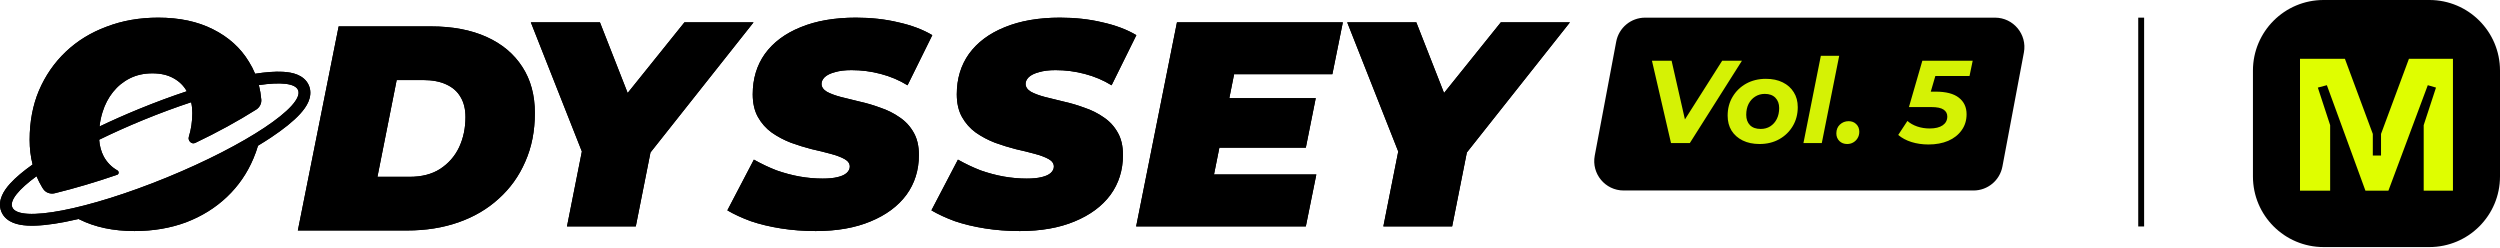
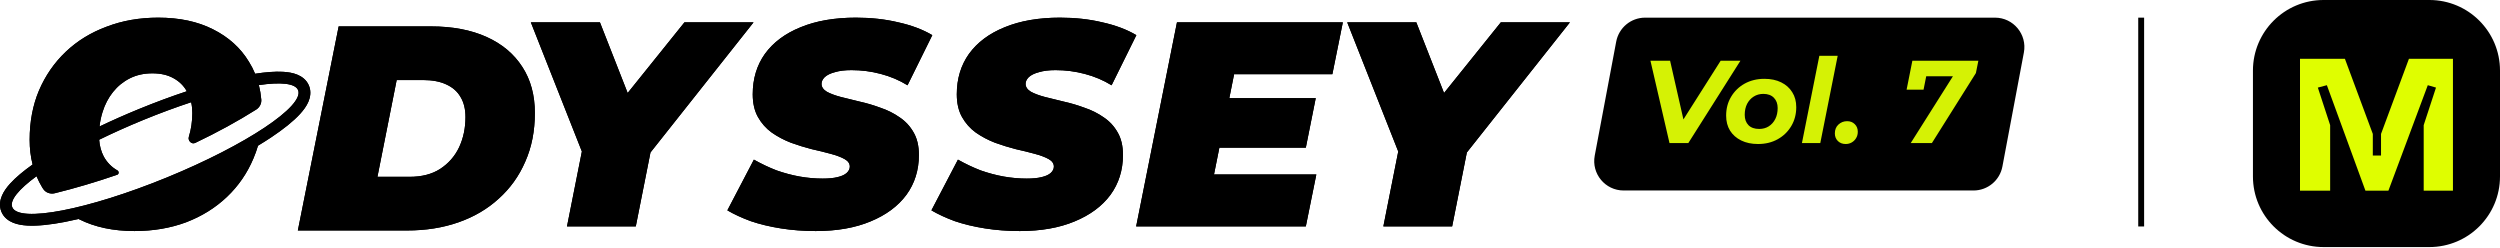
<svg xmlns="http://www.w3.org/2000/svg" width="425" height="42" viewBox="0 0 425 42" fill="none">
  <rect x="383" width="42" height="42" rx="12" fill="black" />
  <path d="M396.126 32.414H391V10H398.636L403.379 22.769V26.437H404.774V22.769L409.517 10H417V32.414H412.028V21.275L414.12 14.89L412.725 14.483L406.03 32.414H402.124L395.568 14.483L394.033 14.89L396.126 21.275V32.414Z" fill="#DFFE00" />
  <path fill-rule="evenodd" clip-rule="evenodd" d="M138.668 39.278C136.619 39.278 134.653 39.13 132.77 38.832C130.887 38.535 129.168 38.122 127.616 37.593C126.096 37.032 124.774 36.42 123.651 35.76L128.161 27.136C129.449 27.863 130.738 28.474 132.026 28.97C133.348 29.432 134.653 29.779 135.942 30.011C137.263 30.242 138.568 30.358 139.857 30.358C140.881 30.358 141.724 30.275 142.385 30.11C143.078 29.945 143.591 29.713 143.921 29.416C144.284 29.085 144.466 28.722 144.466 28.326C144.466 27.797 144.169 27.367 143.574 27.037C142.979 26.706 142.186 26.409 141.195 26.145C140.237 25.881 139.163 25.616 137.974 25.352C136.817 25.055 135.644 24.691 134.455 24.262C133.265 23.799 132.175 23.221 131.184 22.527C130.226 21.833 129.449 20.957 128.855 19.9C128.26 18.843 127.962 17.554 127.962 16.035C127.962 13.391 128.656 11.095 130.044 9.146C131.465 7.196 133.48 5.693 136.09 4.636C138.734 3.545 141.873 3 145.507 3C148.084 3 150.48 3.264 152.693 3.793C154.94 4.289 156.873 5.015 158.492 5.974L154.279 14.498C152.892 13.639 151.372 12.995 149.72 12.565C148.101 12.136 146.449 11.921 144.764 11.921C143.64 11.921 142.699 12.037 141.939 12.268C141.179 12.466 140.6 12.747 140.204 13.11C139.841 13.474 139.659 13.854 139.659 14.25C139.659 14.779 139.956 15.225 140.551 15.588C141.146 15.919 141.939 16.216 142.93 16.48C143.921 16.712 144.995 16.976 146.151 17.273C147.341 17.538 148.514 17.885 149.67 18.314C150.86 18.711 151.95 19.256 152.941 19.95C153.932 20.611 154.725 21.47 155.32 22.527C155.915 23.551 156.212 24.823 156.212 26.343C156.212 28.92 155.502 31.183 154.081 33.133C152.66 35.049 150.628 36.553 147.985 37.643C145.375 38.733 142.269 39.278 138.668 39.278ZM167.46 38.832C169.344 39.13 171.31 39.278 173.358 39.278C176.959 39.278 180.065 38.733 182.675 37.643C185.319 36.553 187.351 35.049 188.771 33.133C190.192 31.183 190.903 28.92 190.903 26.343C190.903 24.823 190.605 23.551 190.01 22.527C189.416 21.47 188.623 20.611 187.632 19.95C186.64 19.256 185.55 18.711 184.361 18.314C183.204 17.885 182.031 17.538 180.842 17.273C179.685 16.976 178.611 16.712 177.62 16.48C176.629 16.216 175.836 15.919 175.241 15.588C174.647 15.225 174.349 14.779 174.349 14.25C174.349 13.854 174.531 13.474 174.894 13.11C175.291 12.747 175.869 12.466 176.629 12.268C177.389 12.037 178.331 11.921 179.454 11.921C181.139 11.921 182.791 12.136 184.41 12.565C186.062 12.995 187.582 13.639 188.97 14.498L193.182 5.974C191.563 5.015 189.63 4.289 187.384 3.793C185.17 3.264 182.775 3 180.197 3C176.563 3 173.424 3.545 170.781 4.636C168.171 5.693 166.155 7.196 164.735 9.146C163.347 11.095 162.653 13.391 162.653 16.035C162.653 17.554 162.95 18.843 163.545 19.9C164.14 20.957 164.916 21.833 165.874 22.527C166.866 23.221 167.956 23.799 169.145 24.262C170.335 24.691 171.508 25.055 172.664 25.352C173.854 25.616 174.927 25.881 175.886 26.145C176.877 26.409 177.67 26.706 178.265 27.037C178.859 27.367 179.157 27.797 179.157 28.326C179.157 28.722 178.975 29.085 178.611 29.416C178.281 29.713 177.769 29.945 177.075 30.11C176.414 30.275 175.572 30.358 174.548 30.358C173.259 30.358 171.954 30.242 170.632 30.011C169.344 29.779 168.039 29.432 166.717 28.97C165.428 28.474 164.14 27.863 162.851 27.136L158.341 35.76C159.465 36.42 160.786 37.032 162.306 37.593C163.859 38.122 165.577 38.535 167.46 38.832ZM206.379 29.664L207.294 25.104H221.991L223.676 16.679H208.984L209.799 12.615H226.501L228.285 3.793H200.085L193.146 38.486H221.991L223.775 29.664H206.379ZM235.171 38.486L237.701 25.751L229.025 3.793H240.771L245.486 15.809L255.144 3.793H266.89L249.364 25.917L246.867 38.486H235.171ZM98.919 25.751L96.389 38.486H108.085L110.582 25.917L128.107 3.793H116.362L106.703 15.809L101.989 3.793H90.243L98.919 25.751ZM50.634 39.18L57.572 4.487H73.234C76.901 4.487 80.056 5.082 82.7 6.271C85.343 7.461 87.375 9.162 88.796 11.376C90.216 13.557 90.927 16.167 90.927 19.207C90.927 22.279 90.382 25.038 89.291 27.483C88.234 29.928 86.731 32.026 84.781 33.777C82.865 35.529 80.585 36.867 77.942 37.792C75.299 38.717 72.391 39.18 69.219 39.18H50.634ZM64.164 30.06H69.616C71.697 30.06 73.432 29.614 74.82 28.722C76.24 27.797 77.314 26.575 78.041 25.055C78.768 23.502 79.131 21.784 79.131 19.901C79.131 18.546 78.85 17.406 78.289 16.481C77.76 15.556 76.951 14.845 75.86 14.35C74.803 13.854 73.481 13.606 71.895 13.606H67.435L64.164 30.06ZM9.322 32.848C8.57 33.033 7.772 32.764 7.345 32.117C7.286 32.027 7.227 31.936 7.17 31.845C6.802 31.238 6.482 30.608 6.21 29.954C3.187 32.172 1.608 34.066 2.084 35.228C3.19 37.928 14.964 35.661 28.383 30.164C41.801 24.667 51.783 18.023 50.677 15.323C50.199 14.158 47.734 13.918 44.006 14.464C44.206 15.25 44.343 16.066 44.419 16.914C44.481 17.606 44.129 18.263 43.541 18.634C40.462 20.576 36.975 22.489 33.171 24.302C32.571 24.588 31.899 23.904 32.099 23.27C32.495 21.982 32.694 20.627 32.694 19.207C32.694 18.555 32.629 17.945 32.498 17.378C29.919 18.229 27.184 19.238 24.378 20.387C21.716 21.477 19.19 22.613 16.858 23.754C16.935 24.801 17.191 25.746 17.627 26.591C18.189 27.615 18.965 28.408 19.956 28.97C20.249 29.13 20.239 29.597 19.924 29.706C16.291 30.96 12.733 32.008 9.322 32.848ZM23.62 18.536C21.275 19.497 19.028 20.494 16.918 21.503C17.011 20.656 17.181 19.841 17.429 19.058C17.825 17.769 18.42 16.629 19.213 15.638C20.006 14.647 20.964 13.87 22.087 13.309C23.211 12.747 24.483 12.466 25.904 12.466C27.324 12.466 28.53 12.747 29.522 13.309C30.488 13.839 31.234 14.575 31.759 15.516C29.161 16.376 26.422 17.389 23.62 18.536ZM42.308 10.484C42.72 11.139 43.074 11.824 43.369 12.537C45.166 12.258 46.774 12.132 48.098 12.205C48.946 12.252 49.795 12.386 50.536 12.689C51.282 12.994 52.115 13.559 52.527 14.565C52.94 15.571 52.742 16.558 52.425 17.299C52.109 18.034 51.598 18.725 51.026 19.354C49.876 20.618 48.158 21.98 46.085 23.36C45.391 23.821 44.648 24.291 43.86 24.767C43.642 25.511 43.383 26.234 43.081 26.937C42.024 29.448 40.521 31.628 38.571 33.479C36.622 35.329 34.309 36.766 31.633 37.79C28.956 38.782 26.032 39.277 22.86 39.277C19.259 39.277 16.137 38.617 13.493 37.295C13.448 37.272 13.403 37.249 13.358 37.226C12.538 37.419 11.749 37.588 10.995 37.734C8.549 38.205 6.37 38.44 4.663 38.346C3.814 38.299 2.965 38.165 2.224 37.862C1.478 37.557 0.646 36.993 0.233 35.986C-0.179 34.98 0.018 33.993 0.336 33.252C0.652 32.517 1.163 31.826 1.734 31.198C2.668 30.171 3.977 29.08 5.546 27.967C5.208 26.649 5.039 25.249 5.039 23.766C5.039 20.693 5.567 17.901 6.625 15.39C7.715 12.846 9.235 10.649 11.184 8.799C13.133 6.949 15.446 5.528 18.123 4.537C20.799 3.512 23.723 3 26.895 3C30.496 3 33.602 3.661 36.212 4.983C38.855 6.304 40.888 8.138 42.308 10.484Z" fill="black" />
-   <path d="M274.757 7.075C275.202 4.712 277.266 3 279.67 3L339.148 3C342.28 3 344.641 5.847 344.062 8.925L340.411 28.309C339.966 30.672 337.902 32.384 335.498 32.384H276.02C272.887 32.384 270.526 29.536 271.106 26.458L274.757 7.075Z" fill="black" />
-   <path d="M284.071 24.321L280.831 10.321H284.171L286.991 22.741H284.891L292.771 10.321H296.131L287.271 24.321H284.071ZM299.119 24.481C298.026 24.481 297.072 24.281 296.259 23.881C295.446 23.481 294.812 22.921 294.359 22.201C293.919 21.481 293.699 20.635 293.699 19.661C293.699 18.461 293.979 17.395 294.539 16.461C295.099 15.515 295.866 14.768 296.839 14.221C297.826 13.675 298.946 13.401 300.199 13.401C301.306 13.401 302.259 13.601 303.059 14.001C303.872 14.401 304.499 14.961 304.939 15.681C305.392 16.388 305.619 17.235 305.619 18.221C305.619 19.408 305.339 20.475 304.779 21.421C304.219 22.368 303.452 23.115 302.479 23.661C301.506 24.208 300.386 24.481 299.119 24.481ZM299.319 21.921C299.932 21.921 300.472 21.775 300.939 21.481C301.419 21.175 301.792 20.755 302.059 20.221C302.326 19.688 302.459 19.068 302.459 18.361C302.459 17.641 302.246 17.061 301.819 16.621C301.392 16.181 300.792 15.961 300.019 15.961C299.406 15.961 298.859 16.115 298.379 16.421C297.912 16.715 297.539 17.128 297.259 17.661C296.992 18.195 296.859 18.815 296.859 19.521C296.859 20.255 297.072 20.841 297.499 21.281C297.926 21.708 298.532 21.921 299.319 21.921ZM306.585 24.321L309.545 9.481H312.665L309.705 24.321H306.585ZM314.02 24.481C313.487 24.481 313.047 24.315 312.7 23.981C312.354 23.635 312.18 23.201 312.18 22.681C312.18 22.055 312.38 21.555 312.78 21.181C313.194 20.795 313.687 20.601 314.26 20.601C314.794 20.601 315.227 20.768 315.56 21.101C315.907 21.435 316.08 21.868 316.08 22.401C316.08 22.815 315.98 23.181 315.78 23.501C315.594 23.808 315.347 24.048 315.04 24.221C314.734 24.395 314.394 24.481 314.02 24.481ZM327.839 24.561C326.799 24.561 325.832 24.421 324.939 24.141C324.059 23.861 323.312 23.461 322.699 22.941L324.259 20.561C324.712 20.961 325.266 21.275 325.919 21.501C326.586 21.728 327.292 21.841 328.039 21.841C328.999 21.841 329.739 21.661 330.259 21.301C330.779 20.941 331.039 20.441 331.039 19.801C331.039 19.308 330.832 18.921 330.419 18.641C330.006 18.348 329.306 18.201 328.319 18.201H324.519L326.799 10.321H335.359L334.819 12.921H327.439L329.439 11.441L327.799 17.061L326.399 15.581H329.079C330.826 15.581 332.132 15.921 332.999 16.601C333.879 17.281 334.319 18.221 334.319 19.421C334.319 20.461 334.039 21.368 333.479 22.141C332.932 22.915 332.172 23.515 331.199 23.941C330.226 24.355 329.106 24.561 327.839 24.561Z" fill="#D5F205" />
+   <path d="M274.755 7.075C275.2 4.712 277.264 3 279.668 3L339.146 3C342.279 3 344.64 5.847 344.06 8.925L340.409 28.309C339.964 30.672 337.9 32.384 335.496 32.384H276.018C272.886 32.384 270.524 29.536 271.104 26.458L274.755 7.075Z" fill="black" />
+   <path d="M283.815 24.321L280.575 10.321H283.915L286.735 22.741H284.635L292.515 10.321H295.875L287.015 24.321H283.815ZM298.863 24.481C297.77 24.481 296.816 24.281 296.003 23.881C295.19 23.481 294.556 22.921 294.103 22.201C293.663 21.481 293.443 20.635 293.443 19.661C293.443 18.461 293.723 17.395 294.283 16.461C294.843 15.515 295.61 14.768 296.583 14.221C297.57 13.675 298.69 13.401 299.943 13.401C301.05 13.401 302.003 13.601 302.803 14.001C303.616 14.401 304.243 14.961 304.683 15.681C305.136 16.388 305.363 17.235 305.363 18.221C305.363 19.408 305.083 20.475 304.523 21.421C303.963 22.368 303.196 23.115 302.223 23.661C301.25 24.208 300.13 24.481 298.863 24.481ZM299.063 21.921C299.676 21.921 300.216 21.775 300.683 21.481C301.163 21.175 301.536 20.755 301.803 20.221C302.07 19.688 302.203 19.068 302.203 18.361C302.203 17.641 301.99 17.061 301.563 16.621C301.136 16.181 300.536 15.961 299.763 15.961C299.15 15.961 298.603 16.115 298.123 16.421C297.656 16.715 297.283 17.128 297.003 17.661C296.736 18.195 296.603 18.815 296.603 19.521C296.603 20.255 296.816 20.841 297.243 21.281C297.67 21.708 298.276 21.921 299.063 21.921ZM306.329 24.321L309.289 9.481H312.409L309.449 24.321H306.329ZM313.765 24.481C313.231 24.481 312.791 24.315 312.445 23.981C312.098 23.635 311.925 23.201 311.925 22.681C311.925 22.055 312.125 21.555 312.525 21.181C312.938 20.795 313.431 20.601 314.005 20.601C314.538 20.601 314.971 20.768 315.305 21.101C315.651 21.435 315.825 21.868 315.825 22.401C315.825 22.815 315.725 23.181 315.525 23.501C315.338 23.808 315.091 24.048 314.785 24.221C314.478 24.395 314.138 24.481 313.765 24.481ZM324.823 24.321L332.883 11.561L333.563 12.961H326.023L327.763 11.441L327.003 15.241H324.123L325.103 10.321H336.323L335.903 12.421L328.423 24.321H324.823Z" fill="#D5F205" />
  <path d="M364 3V38.5" stroke="black" />
  <path fill-rule="evenodd" clip-rule="evenodd" d="M138.668 39.278C136.619 39.278 134.653 39.13 132.77 38.832C130.887 38.535 129.168 38.122 127.616 37.593C126.096 37.032 124.774 36.42 123.651 35.76L128.161 27.136C129.449 27.863 130.738 28.474 132.026 28.97C133.348 29.432 134.653 29.779 135.942 30.011C137.263 30.242 138.568 30.358 139.857 30.358C140.881 30.358 141.724 30.275 142.385 30.11C143.078 29.945 143.591 29.713 143.921 29.416C144.284 29.085 144.466 28.722 144.466 28.326C144.466 27.797 144.169 27.367 143.574 27.037C142.979 26.706 142.186 26.409 141.195 26.145C140.237 25.881 139.163 25.616 137.974 25.352C136.817 25.055 135.644 24.691 134.455 24.262C133.265 23.799 132.175 23.221 131.184 22.527C130.226 21.833 129.449 20.957 128.855 19.9C128.26 18.843 127.962 17.554 127.962 16.035C127.962 13.391 128.656 11.095 130.044 9.146C131.465 7.196 133.48 5.693 136.09 4.636C138.734 3.545 141.873 3 145.507 3C148.084 3 150.48 3.264 152.693 3.793C154.94 4.289 156.873 5.015 158.492 5.974L154.279 14.498C152.892 13.639 151.372 12.995 149.72 12.565C148.101 12.136 146.449 11.921 144.764 11.921C143.64 11.921 142.699 12.037 141.939 12.268C141.179 12.466 140.6 12.747 140.204 13.11C139.841 13.474 139.659 13.854 139.659 14.25C139.659 14.779 139.956 15.225 140.551 15.588C141.146 15.919 141.939 16.216 142.93 16.48C143.921 16.712 144.995 16.976 146.151 17.273C147.341 17.538 148.514 17.885 149.67 18.314C150.86 18.711 151.95 19.256 152.941 19.95C153.932 20.611 154.725 21.47 155.32 22.527C155.915 23.551 156.212 24.823 156.212 26.343C156.212 28.92 155.502 31.183 154.081 33.133C152.66 35.049 150.628 36.553 147.985 37.643C145.375 38.733 142.269 39.278 138.668 39.278ZM167.46 38.832C169.344 39.13 171.31 39.278 173.358 39.278C176.959 39.278 180.065 38.733 182.675 37.643C185.319 36.553 187.351 35.049 188.771 33.133C190.192 31.183 190.903 28.92 190.903 26.343C190.903 24.823 190.605 23.551 190.01 22.527C189.416 21.47 188.623 20.611 187.632 19.95C186.64 19.256 185.55 18.711 184.361 18.314C183.204 17.885 182.031 17.538 180.842 17.273C179.685 16.976 178.611 16.712 177.62 16.48C176.629 16.216 175.836 15.919 175.241 15.588C174.647 15.225 174.349 14.779 174.349 14.25C174.349 13.854 174.531 13.474 174.894 13.11C175.291 12.747 175.869 12.466 176.629 12.268C177.389 12.037 178.331 11.921 179.454 11.921C181.139 11.921 182.791 12.136 184.41 12.565C186.062 12.995 187.582 13.639 188.97 14.498L193.182 5.974C191.563 5.015 189.63 4.289 187.384 3.793C185.17 3.264 182.775 3 180.197 3C176.563 3 173.424 3.545 170.781 4.636C168.171 5.693 166.155 7.196 164.735 9.146C163.347 11.095 162.653 13.391 162.653 16.035C162.653 17.554 162.95 18.843 163.545 19.9C164.14 20.957 164.916 21.833 165.874 22.527C166.866 23.221 167.956 23.799 169.145 24.262C170.335 24.691 171.508 25.055 172.664 25.352C173.854 25.616 174.927 25.881 175.886 26.145C176.877 26.409 177.67 26.706 178.265 27.037C178.859 27.367 179.157 27.797 179.157 28.326C179.157 28.722 178.975 29.085 178.611 29.416C178.281 29.713 177.769 29.945 177.075 30.11C176.414 30.275 175.572 30.358 174.548 30.358C173.259 30.358 171.954 30.242 170.632 30.011C169.344 29.779 168.039 29.432 166.717 28.97C165.428 28.474 164.14 27.863 162.851 27.136L158.341 35.76C159.465 36.42 160.786 37.032 162.306 37.593C163.859 38.122 165.577 38.535 167.46 38.832ZM206.379 29.664L207.294 25.104H221.991L223.676 16.679H208.984L209.799 12.615H226.501L228.285 3.793H200.085L193.146 38.486H221.991L223.775 29.664H206.379ZM235.171 38.486L237.701 25.751L229.025 3.793H240.771L245.486 15.809L255.144 3.793H266.89L249.364 25.917L246.867 38.486H235.171ZM98.919 25.751L96.389 38.486H108.085L110.582 25.917L128.107 3.793H116.362L106.703 15.809L101.989 3.793H90.243L98.919 25.751ZM50.634 39.18L57.572 4.487H73.234C76.901 4.487 80.056 5.082 82.7 6.271C85.343 7.461 87.375 9.162 88.796 11.376C90.216 13.557 90.927 16.167 90.927 19.207C90.927 22.279 90.382 25.038 89.291 27.483C88.234 29.928 86.731 32.026 84.781 33.777C82.865 35.529 80.585 36.867 77.942 37.792C75.299 38.717 72.391 39.18 69.219 39.18H50.634ZM64.164 30.06H69.616C71.697 30.06 73.432 29.614 74.82 28.722C76.24 27.797 77.314 26.575 78.041 25.055C78.768 23.502 79.131 21.784 79.131 19.901C79.131 18.546 78.85 17.406 78.289 16.481C77.76 15.556 76.951 14.845 75.86 14.35C74.803 13.854 73.481 13.606 71.895 13.606H67.435L64.164 30.06ZM9.322 32.848C8.57 33.033 7.772 32.764 7.345 32.117C7.286 32.027 7.227 31.936 7.17 31.845C6.802 31.238 6.482 30.608 6.21 29.954C3.187 32.172 1.608 34.066 2.084 35.228C3.19 37.928 14.964 35.661 28.383 30.164C41.801 24.667 51.783 18.023 50.677 15.323C50.199 14.158 47.734 13.918 44.006 14.464C44.206 15.25 44.343 16.066 44.419 16.914C44.481 17.606 44.129 18.263 43.541 18.634C40.462 20.576 36.975 22.489 33.171 24.302C32.571 24.588 31.899 23.904 32.099 23.27C32.495 21.982 32.694 20.627 32.694 19.207C32.694 18.555 32.629 17.945 32.498 17.378C29.919 18.229 27.184 19.238 24.378 20.387C21.716 21.477 19.19 22.613 16.858 23.754C16.935 24.801 17.191 25.746 17.627 26.591C18.189 27.615 18.965 28.408 19.956 28.97C20.249 29.13 20.239 29.597 19.924 29.706C16.291 30.96 12.733 32.008 9.322 32.848ZM23.62 18.536C21.275 19.497 19.028 20.494 16.918 21.503C17.011 20.656 17.181 19.841 17.429 19.058C17.825 17.769 18.42 16.629 19.213 15.638C20.006 14.647 20.964 13.87 22.087 13.309C23.211 12.747 24.483 12.466 25.904 12.466C27.324 12.466 28.53 12.747 29.522 13.309C30.488 13.839 31.234 14.575 31.759 15.516C29.161 16.376 26.422 17.389 23.62 18.536ZM42.308 10.484C42.72 11.139 43.074 11.824 43.369 12.537C45.166 12.258 46.774 12.132 48.098 12.205C48.946 12.252 49.795 12.386 50.536 12.689C51.282 12.994 52.115 13.559 52.527 14.565C52.94 15.571 52.742 16.558 52.425 17.299C52.109 18.034 51.598 18.725 51.026 19.354C49.876 20.618 48.158 21.98 46.085 23.36C45.391 23.821 44.648 24.291 43.86 24.767C43.642 25.511 43.383 26.234 43.081 26.937C42.024 29.448 40.521 31.628 38.571 33.479C36.622 35.329 34.309 36.766 31.633 37.79C28.956 38.782 26.032 39.277 22.86 39.277C19.259 39.277 16.137 38.617 13.493 37.295C13.448 37.272 13.403 37.249 13.358 37.226C12.538 37.419 11.749 37.588 10.995 37.734C8.549 38.205 6.37 38.44 4.663 38.346C3.814 38.299 2.965 38.165 2.224 37.862C1.478 37.557 0.646 36.993 0.233 35.986C-0.179 34.98 0.018 33.993 0.336 33.252C0.652 32.517 1.163 31.826 1.734 31.198C2.668 30.171 3.977 29.08 5.546 27.967C5.208 26.649 5.039 25.249 5.039 23.766C5.039 20.693 5.567 17.901 6.625 15.39C7.715 12.846 9.235 10.649 11.184 8.799C13.133 6.949 15.446 5.528 18.123 4.537C20.799 3.512 23.723 3 26.895 3C30.496 3 33.602 3.661 36.212 4.983C38.855 6.304 40.888 8.138 42.308 10.484Z" fill="black" />
</svg>
